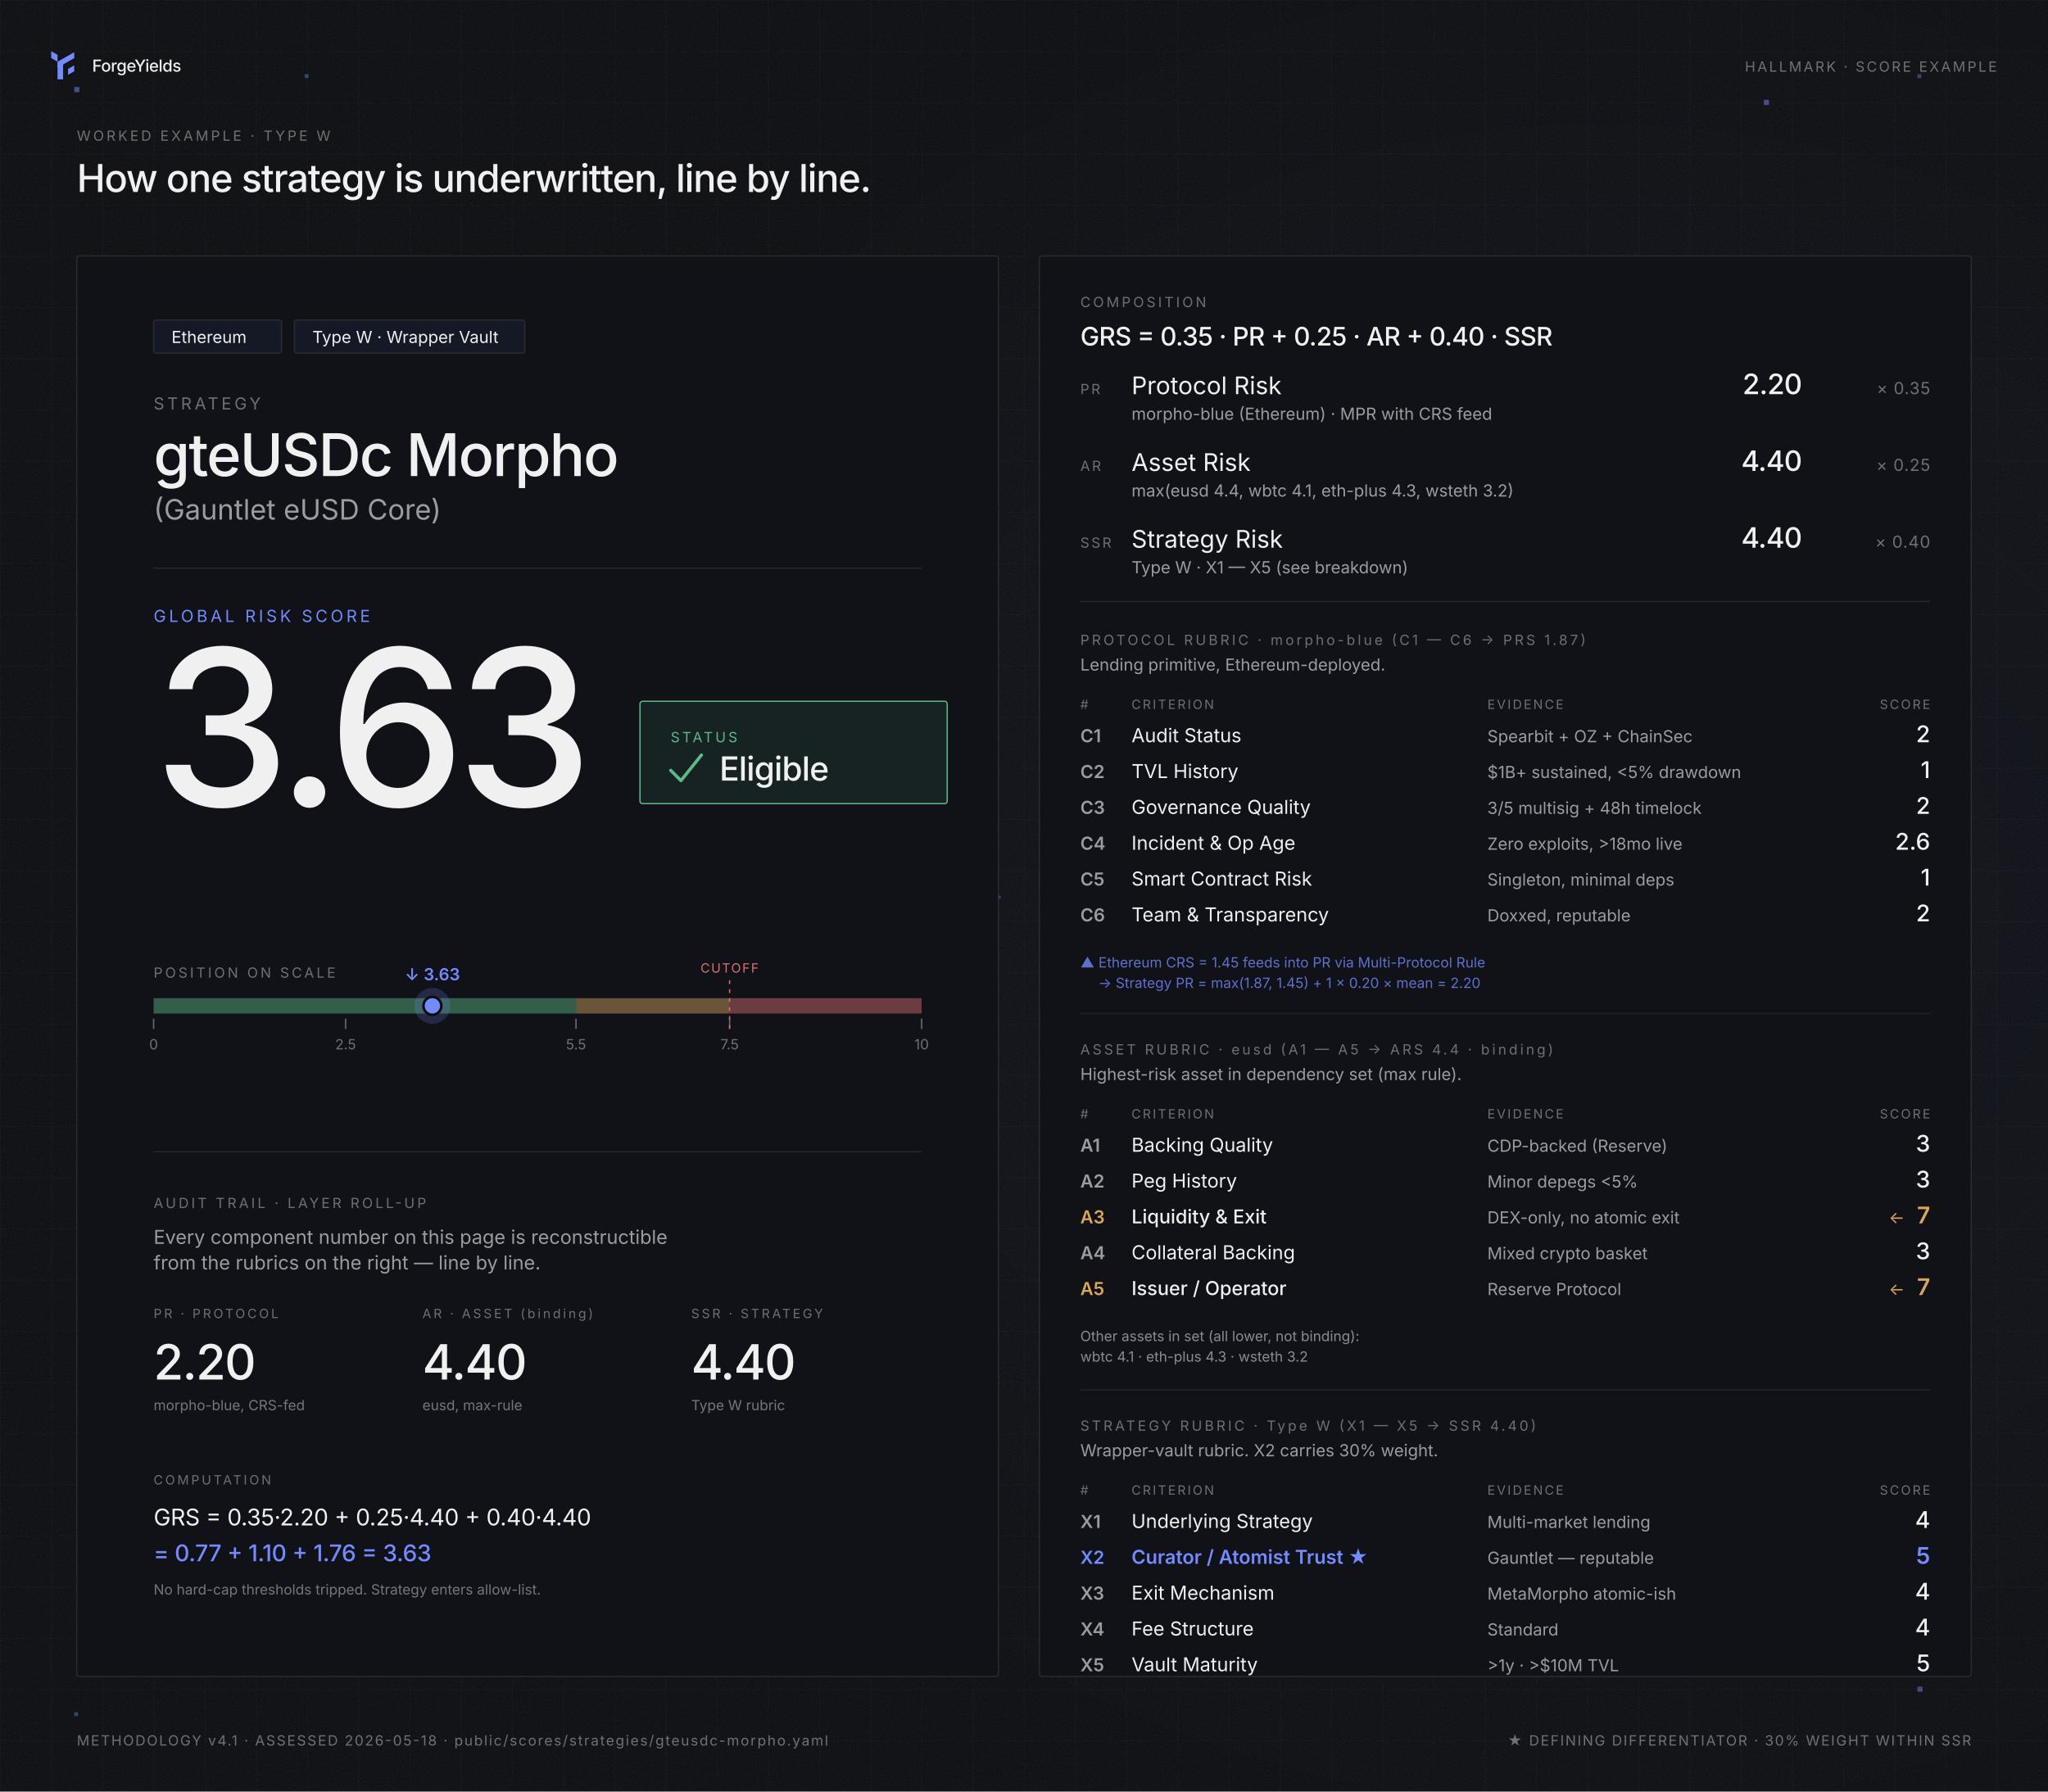
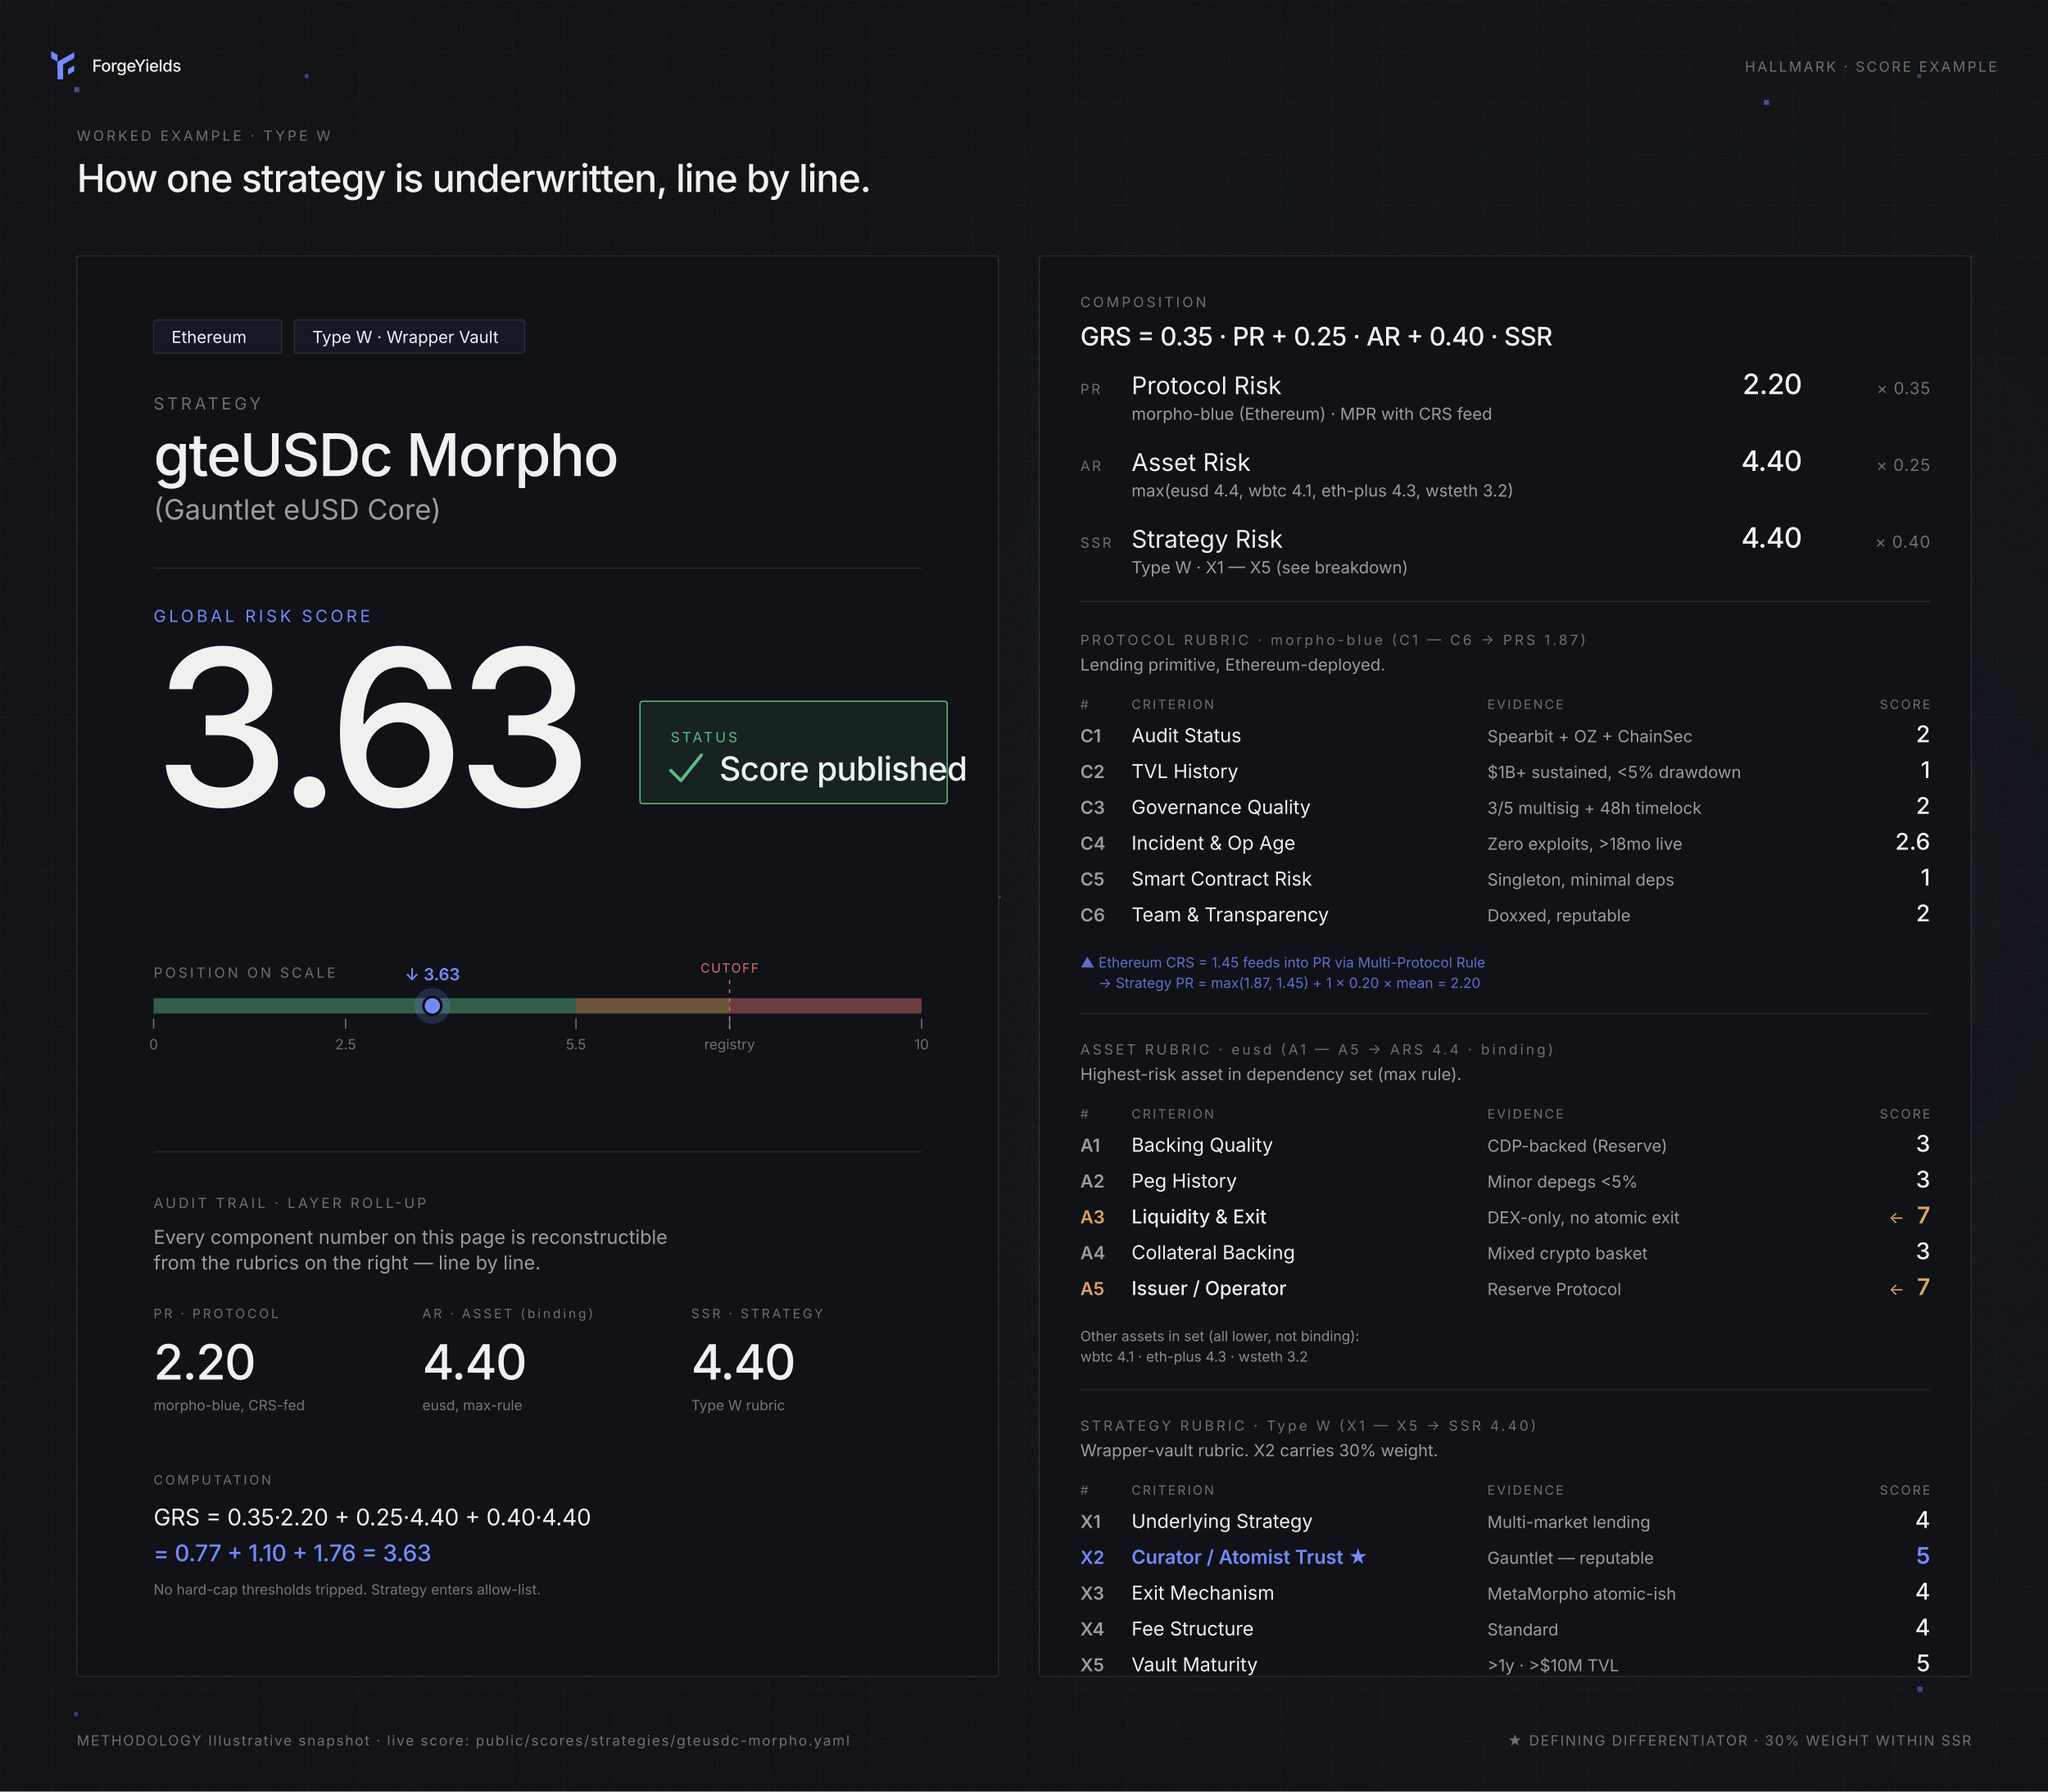
<svg xmlns="http://www.w3.org/2000/svg" width="1600" height="1400" viewBox="0 0 1600 1400">
  <defs>
    <pattern id="grid" x="0" y="0" width="40" height="40" patternUnits="userSpaceOnUse">
      <path d="M 40 0 L 0 0 0 40" fill="none" stroke="rgba(115,139,255,0.05)" stroke-width="1" />
    </pattern>
    <radialGradient id="rightWash" cx="78%" cy="50%" r="55%">
      <stop offset="0%" stop-color="rgba(115,139,255,0.05)" />
      <stop offset="100%" stop-color="rgba(115,139,255,0)" />
    </radialGradient>
    <filter id="grain" x="0%" y="0%" width="100%" height="100%">
      <feTurbulence type="fractalNoise" baseFrequency="0.85" numOctaves="2" seed="3" />
      <feColorMatrix values="0 0 0 0 1   0 0 0 0 1   0 0 0 0 1   0 0 0 0.18 0" />
      <feComposite in2="SourceGraphic" operator="in" />
    </filter>
  </defs>
  <rect width="1600" height="1400" fill="#0B0C0F" />
  <rect width="1600" height="1400" fill="url(#grid)" />
  <rect width="1600" height="1400" filter="url(#grain)" opacity="0.35" />
  <rect width="1600" height="1400" fill="url(#rightWash)" />
  <g fill="#738BFF">
    <rect x="58" y="68" width="4" height="4" opacity="0.5" />
    <rect x="238" y="58" width="3" height="3" opacity="0.4" />
    <rect x="1378" y="78" width="4" height="4" opacity="0.5" />
    <rect x="1498" y="58" width="3" height="3" opacity="0.4" />
    <rect x="58" y="1338" width="3" height="3" opacity="0.4" />
    <rect x="1498" y="1318" width="4" height="4" opacity="0.45" />
    <rect x="780" y="700" width="2" height="2" opacity="0.3" />
  </g>
  <g transform="translate(40,40)">
    <g transform="translate(0,0) scale(0.3006779,0.3006779)" fill="#738BFF">
      <path d="M 16.479 30.228 L 30.904 30.228 L 30.904 73.168 L 16.479 73.168 Z" />
      <path d="M 16.479 42.775 L 16.479 27.406 L 59.839 2.614 L 59.839 17.984 Z" />
      <path d="M 16.505 27.339 L 16.505 9.434 L 0 0 L 0.001 17.905 Z" />
      <path d="M 43.839 61.36 L 43.839 45.99 L 59.864 36.84 L 59.864 52.209 Z" />
    </g>
    <text x="32" y="16" font-family="&quot;Hanken Grotesk&quot;,&quot;Inter&quot;,system-ui,sans-serif" font-size="13" font-weight="500" fill="#F0F0F0" letter-spacing="-0.02em">ForgeYields</text>
  </g>
  <text x="1560" y="56" font-family="&quot;Hanken Grotesk&quot;,&quot;Inter&quot;,system-ui,sans-serif" font-size="11" letter-spacing="0.14em" fill="rgba(240,240,240,0.42)" text-anchor="end">HALLMARK · SCORE EXAMPLE</text>
  <g transform="translate(60, 110)">
    <text font-family="&quot;Hanken Grotesk&quot;,&quot;Inter&quot;,system-ui,sans-serif" font-size="11" letter-spacing="0.18em" fill="rgba(240,240,240,0.42)" y="0">WORKED EXAMPLE · TYPE W</text>
    <text font-family="&quot;Hanken Grotesk&quot;,&quot;Inter&quot;,system-ui,sans-serif" font-size="30" font-weight="500" letter-spacing="-0.025em" fill="#F0F0F0" y="40">How one strategy is underwritten, line by line.</text>
  </g>
  <g transform="translate(60, 200)">
    <rect width="720" height="1110" rx="2" fill="#101218" stroke="rgba(240,240,240,0.10)" />
    <g transform="translate(60, 50)">
      <g>
        <rect width="100" height="26" rx="2" fill="rgba(115,139,255,0.06)" stroke="rgba(240,240,240,0.10)" />
        <text font-family="&quot;Hanken Grotesk&quot;,&quot;Inter&quot;,system-ui,sans-serif" font-size="13" fill="#F0F0F0" x="14" y="18">Ethereum</text>
      </g>
      <g transform="translate(110, 0)">
        <rect width="180" height="26" rx="2" fill="rgba(115,139,255,0.06)" stroke="rgba(240,240,240,0.10)" />
        <text font-family="&quot;Hanken Grotesk&quot;,&quot;Inter&quot;,system-ui,sans-serif" font-size="13" fill="#F0F0F0" x="14" y="18">Type W · Wrapper Vault</text>
      </g>
    </g>
    <text font-family="&quot;Hanken Grotesk&quot;,&quot;Inter&quot;,system-ui,sans-serif" font-size="13" letter-spacing="0.18em" fill="rgba(240,240,240,0.42)" x="60" y="120">STRATEGY</text>
    <text font-family="&quot;Hanken Grotesk&quot;,&quot;Inter&quot;,system-ui,sans-serif" font-size="46" font-weight="500" letter-spacing="-0.025em" fill="#F0F0F0" x="60" y="172">gteUSDc Morpho</text>
    <text font-family="&quot;Hanken Grotesk&quot;,&quot;Inter&quot;,system-ui,sans-serif" font-size="22" fill="rgba(240,240,240,0.62)" x="60" y="206">(Gauntlet eUSD Core)</text>
    <line x1="60" y1="244" x2="660" y2="244" stroke="rgba(240,240,240,0.10)" />
    <text font-family="&quot;Hanken Grotesk&quot;,&quot;Inter&quot;,system-ui,sans-serif" font-size="13" letter-spacing="0.18em" fill="#738BFF" x="60" y="286">GLOBAL RISK SCORE</text>
    <text font-family="&quot;Hanken Grotesk&quot;,&quot;Inter&quot;,system-ui,sans-serif" font-size="170" font-weight="500" letter-spacing="-0.04em" fill="#F0F0F0" x="60" y="430">3.63</text>
    <g transform="translate(440, 348)">
      <rect width="240" height="80" rx="2" fill="rgba(93,186,136,0.10)" stroke="#5DBA88" stroke-width="1" />
      <text font-family="&quot;Hanken Grotesk&quot;,&quot;Inter&quot;,system-ui,sans-serif" font-size="11" letter-spacing="0.18em" fill="#5DBA88" x="24" y="32">STATUS</text>
      <g transform="translate(24, 56)">
        <path d="M 0 -2 L 8 6 L 24 -14" fill="none" stroke="#5DBA88" stroke-width="2.5" stroke-linecap="round" stroke-linejoin="round" />
      </g>
-       <text font-family="&quot;Hanken Grotesk&quot;,&quot;Inter&quot;,system-ui,sans-serif" font-size="26" font-weight="500" letter-spacing="-0.02em" fill="#F0F0F0" x="62" y="62">Eligible</text>
+       <text font-family="&quot;Hanken Grotesk&quot;,&quot;Inter&quot;,system-ui,sans-serif" font-size="26" font-weight="500" letter-spacing="-0.02em" fill="#F0F0F0" x="62" y="62">Score published</text>
    </g>
    <text font-family="&quot;Hanken Grotesk&quot;,&quot;Inter&quot;,system-ui,sans-serif" font-size="11" letter-spacing="0.18em" fill="rgba(240,240,240,0.42)" x="60" y="564">POSITION ON SCALE</text>
    <rect x="60" y="580" width="330" height="12" fill="#5DBA88" opacity="0.45" />
    <rect x="390" y="580" width="120" height="12" fill="#D9A55D" opacity="0.45" />
    <rect x="510" y="580" width="150" height="12" fill="#D97070" opacity="0.45" />
    <g font-family="&quot;Hanken Grotesk&quot;,&quot;Inter&quot;,system-ui,sans-serif" font-size="11" fill="rgba(240,240,240,0.42)">
      <line x1="60" y1="596" x2="60" y2="604" stroke="rgba(240,240,240,0.42)" />
      <text x="60" y="620" text-anchor="middle">0</text>
      <line x1="210" y1="596" x2="210" y2="604" stroke="rgba(240,240,240,0.42)" />
      <text x="210" y="620" text-anchor="middle">2.5</text>
      <line x1="390" y1="596" x2="390" y2="604" stroke="rgba(240,240,240,0.42)" />
      <text x="390" y="620" text-anchor="middle">5.5</text>
      <line x1="510" y1="596" x2="510" y2="604" stroke="rgba(240,240,240,0.42)" />
-       <text x="510" y="620" text-anchor="middle">7.5</text>
+       <text x="510" y="620" text-anchor="middle">registry</text>
      <line x1="660" y1="596" x2="660" y2="604" stroke="rgba(240,240,240,0.42)" />
      <text x="660" y="620" text-anchor="middle">10</text>
    </g>
    <line x1="510" y1="566" x2="510" y2="606" stroke="#D97070" stroke-dasharray="3 4" stroke-width="1" />
    <text font-family="&quot;Hanken Grotesk&quot;,&quot;Inter&quot;,system-ui,sans-serif" font-size="10" letter-spacing="0.10em" fill="#D97070" x="510" y="560" text-anchor="middle">CUTOFF</text>
    <g transform="translate(277.8, 586)">
      <circle r="14" fill="#738BFF" opacity="0.2" />
      <circle r="7" fill="#738BFF" stroke="#0B0C0F" stroke-width="2" />
    </g>
    <text font-family="&quot;Hanken Grotesk&quot;,&quot;Inter&quot;,system-ui,sans-serif" font-size="13" font-weight="600" fill="#738BFF" x="277.8" y="566" text-anchor="middle">↓ 3.63</text>
    <line x1="60" y1="700" x2="660" y2="700" stroke="rgba(240,240,240,0.10)" />
    <text font-family="&quot;Hanken Grotesk&quot;,&quot;Inter&quot;,system-ui,sans-serif" font-size="11" letter-spacing="0.18em" fill="rgba(240,240,240,0.42)" x="60" y="744">AUDIT TRAIL · LAYER ROLL-UP</text>
    <text font-family="&quot;Hanken Grotesk&quot;,&quot;Inter&quot;,system-ui,sans-serif" font-size="15" fill="rgba(240,240,240,0.62)" x="60" y="772">Every component number on this page is reconstructible</text>
    <text font-family="&quot;Hanken Grotesk&quot;,&quot;Inter&quot;,system-ui,sans-serif" font-size="15" fill="rgba(240,240,240,0.62)" x="60" y="792">from the rubrics on the right — line by line.</text>
    <g font-family="&quot;Hanken Grotesk&quot;,&quot;Inter&quot;,system-ui,sans-serif" transform="translate(60, 830)">
      <g>
        <text font-size="10" letter-spacing="0.18em" fill="rgba(240,240,240,0.42)" y="0">PR · PROTOCOL</text>
        <text font-size="38" font-weight="500" letter-spacing="-0.025em" fill="#F0F0F0" y="48">2.20</text>
        <text font-size="11" fill="rgba(240,240,240,0.45)" y="72">morpho-blue, CRS-fed</text>
      </g>
      <g transform="translate(210, 0)">
        <text font-size="10" letter-spacing="0.18em" fill="rgba(240,240,240,0.42)" y="0">AR · ASSET (binding)</text>
        <text font-size="38" font-weight="500" letter-spacing="-0.025em" fill="#F0F0F0" y="48">4.40</text>
        <text font-size="11" fill="rgba(240,240,240,0.45)" y="72">eusd, max-rule</text>
      </g>
      <g transform="translate(420, 0)">
        <text font-size="10" letter-spacing="0.18em" fill="rgba(240,240,240,0.42)" y="0">SSR · STRATEGY</text>
        <text font-size="38" font-weight="500" letter-spacing="-0.025em" fill="#F0F0F0" y="48">4.40</text>
        <text font-size="11" fill="rgba(240,240,240,0.45)" y="72">Type W rubric</text>
      </g>
    </g>
    <g font-family="&quot;Hanken Grotesk&quot;,&quot;Inter&quot;,system-ui,sans-serif" transform="translate(60, 960)">
      <text font-size="10" letter-spacing="0.18em" fill="rgba(240,240,240,0.42)" y="0">COMPUTATION</text>
      <text font-size="18" fill="#F0F0F0" y="32" letter-spacing="-0.01em">GRS = 0.35·2.20 + 0.25·4.40 + 0.40·4.40</text>
      <text font-size="18" font-weight="500" fill="#738BFF" y="60" letter-spacing="-0.01em">       = 0.77 + 1.10 + 1.76  =  3.63</text>
      <text font-size="11" fill="rgba(240,240,240,0.45)" y="86">No hard-cap thresholds tripped. Strategy enters allow-list.</text>
    </g>
  </g>
  <g transform="translate(812, 200)">
    <rect width="728" height="1110" rx="2" fill="#101218" stroke="rgba(240,240,240,0.10)" />
    <text font-family="&quot;Hanken Grotesk&quot;,&quot;Inter&quot;,system-ui,sans-serif" font-size="11" letter-spacing="0.18em" fill="rgba(240,240,240,0.42)" x="32" y="40">COMPOSITION</text>
    <text font-family="&quot;Hanken Grotesk&quot;,&quot;Inter&quot;,system-ui,sans-serif" font-size="20" font-weight="500" letter-spacing="-0.02em" fill="#F0F0F0" x="32" y="70">GRS = 0.35 · PR + 0.25 · AR + 0.40 · SSR</text>
    <g transform="translate(0, 108)">
      <text font-family="&quot;Hanken Grotesk&quot;,&quot;Inter&quot;,system-ui,sans-serif" font-size="11" letter-spacing="0.14em" fill="rgba(240,240,240,0.42)" x="32" y="0">PR</text>
      <text font-family="&quot;Hanken Grotesk&quot;,&quot;Inter&quot;,system-ui,sans-serif" font-size="19" fill="#F0F0F0" x="72" y="0">Protocol Risk</text>
      <text font-family="&quot;Hanken Grotesk&quot;,&quot;Inter&quot;,system-ui,sans-serif" font-size="13" fill="rgba(240,240,240,0.62)" x="72" y="20">morpho-blue (Ethereum) · MPR with CRS feed</text>
      <text font-family="&quot;Hanken Grotesk&quot;,&quot;Inter&quot;,system-ui,sans-serif" font-size="22" font-weight="500" letter-spacing="-0.02em" fill="#F0F0F0" x="596" y="0" text-anchor="end">2.20</text>
      <text font-family="&quot;Hanken Grotesk&quot;,&quot;Inter&quot;,system-ui,sans-serif" font-size="13" letter-spacing="0.04em" fill="rgba(240,240,240,0.42)" x="696" y="0" text-anchor="end">× 0.35</text>
    </g>
    <g transform="translate(0, 168)">
      <text font-family="&quot;Hanken Grotesk&quot;,&quot;Inter&quot;,system-ui,sans-serif" font-size="11" letter-spacing="0.14em" fill="rgba(240,240,240,0.42)" x="32" y="0">AR</text>
      <text font-family="&quot;Hanken Grotesk&quot;,&quot;Inter&quot;,system-ui,sans-serif" font-size="19" fill="#F0F0F0" x="72" y="0">Asset Risk</text>
      <text font-family="&quot;Hanken Grotesk&quot;,&quot;Inter&quot;,system-ui,sans-serif" font-size="13" fill="rgba(240,240,240,0.62)" x="72" y="20">max(eusd 4.4, wbtc 4.1, eth-plus 4.3, wsteth 3.2)</text>
      <text font-family="&quot;Hanken Grotesk&quot;,&quot;Inter&quot;,system-ui,sans-serif" font-size="22" font-weight="500" letter-spacing="-0.02em" fill="#F0F0F0" x="596" y="0" text-anchor="end">4.40</text>
      <text font-family="&quot;Hanken Grotesk&quot;,&quot;Inter&quot;,system-ui,sans-serif" font-size="13" letter-spacing="0.04em" fill="rgba(240,240,240,0.42)" x="696" y="0" text-anchor="end">× 0.25</text>
    </g>
    <g transform="translate(0, 228)">
      <text font-family="&quot;Hanken Grotesk&quot;,&quot;Inter&quot;,system-ui,sans-serif" font-size="11" letter-spacing="0.14em" fill="rgba(240,240,240,0.42)" x="32" y="0">SSR</text>
      <text font-family="&quot;Hanken Grotesk&quot;,&quot;Inter&quot;,system-ui,sans-serif" font-size="19" fill="#F0F0F0" x="72" y="0">Strategy Risk</text>
      <text font-family="&quot;Hanken Grotesk&quot;,&quot;Inter&quot;,system-ui,sans-serif" font-size="13" fill="rgba(240,240,240,0.62)" x="72" y="20">Type W · X1 — X5 (see breakdown)</text>
      <text font-family="&quot;Hanken Grotesk&quot;,&quot;Inter&quot;,system-ui,sans-serif" font-size="22" font-weight="500" letter-spacing="-0.02em" fill="#F0F0F0" x="596" y="0" text-anchor="end">4.40</text>
      <text font-family="&quot;Hanken Grotesk&quot;,&quot;Inter&quot;,system-ui,sans-serif" font-size="13" letter-spacing="0.04em" fill="rgba(240,240,240,0.42)" x="696" y="0" text-anchor="end">× 0.40</text>
    </g>
    <line x1="32" y1="270" x2="696" y2="270" stroke="rgba(240,240,240,0.10)" />
    <text font-family="&quot;Hanken Grotesk&quot;,&quot;Inter&quot;,system-ui,sans-serif" font-size="11" letter-spacing="0.18em" fill="rgba(240,240,240,0.42)" x="32" y="304">PROTOCOL RUBRIC · morpho-blue  (C1 — C6  →  PRS 1.87)</text>
    <text font-family="&quot;Hanken Grotesk&quot;,&quot;Inter&quot;,system-ui,sans-serif" font-size="13" fill="rgba(240,240,240,0.62)" x="32" y="324">Lending primitive, Ethereum-deployed.</text>
    <g transform="translate(0, 354)">
      <text font-family="&quot;Hanken Grotesk&quot;,&quot;Inter&quot;,system-ui,sans-serif" font-size="10" letter-spacing="0.14em" fill="rgba(240,240,240,0.42)" x="32" y="0">#</text>
      <text font-family="&quot;Hanken Grotesk&quot;,&quot;Inter&quot;,system-ui,sans-serif" font-size="10" letter-spacing="0.14em" fill="rgba(240,240,240,0.42)" x="72" y="0">CRITERION</text>
      <text font-family="&quot;Hanken Grotesk&quot;,&quot;Inter&quot;,system-ui,sans-serif" font-size="10" letter-spacing="0.14em" fill="rgba(240,240,240,0.42)" x="350" y="0">EVIDENCE</text>
      <text font-family="&quot;Hanken Grotesk&quot;,&quot;Inter&quot;,system-ui,sans-serif" font-size="10" letter-spacing="0.14em" fill="rgba(240,240,240,0.42)" x="696" y="0" text-anchor="end">SCORE</text>
    </g>
    <g font-family="&quot;Hanken Grotesk&quot;,&quot;Inter&quot;,system-ui,sans-serif">
      <g transform="translate(0, 380)">
        <text font-size="14" font-weight="600" fill="rgba(240,240,240,0.62)" x="32" y="0">C1</text>
        <text font-size="15" fill="#F0F0F0" x="72" y="0">Audit Status</text>
        <text font-size="13" fill="rgba(240,240,240,0.62)" x="350" y="0">Spearbit + OZ + ChainSec</text>
        <text font-size="18" font-weight="500" fill="#F0F0F0" x="696" y="0" text-anchor="end">2</text>
      </g>
      <g transform="translate(0, 408)">
        <text font-size="14" font-weight="600" fill="rgba(240,240,240,0.62)" x="32" y="0">C2</text>
        <text font-size="15" fill="#F0F0F0" x="72" y="0">TVL History</text>
        <text font-size="13" fill="rgba(240,240,240,0.62)" x="350" y="0">$1B+ sustained, &lt;5% drawdown</text>
        <text font-size="18" font-weight="500" fill="#F0F0F0" x="696" y="0" text-anchor="end">1</text>
      </g>
      <g transform="translate(0, 436)">
        <text font-size="14" font-weight="600" fill="rgba(240,240,240,0.62)" x="32" y="0">C3</text>
        <text font-size="15" fill="#F0F0F0" x="72" y="0">Governance Quality</text>
        <text font-size="13" fill="rgba(240,240,240,0.62)" x="350" y="0">3/5 multisig + 48h timelock</text>
        <text font-size="18" font-weight="500" fill="#F0F0F0" x="696" y="0" text-anchor="end">2</text>
      </g>
      <g transform="translate(0, 464)">
        <text font-size="14" font-weight="600" fill="rgba(240,240,240,0.62)" x="32" y="0">C4</text>
        <text font-size="15" fill="#F0F0F0" x="72" y="0">Incident &amp; Op Age</text>
        <text font-size="13" fill="rgba(240,240,240,0.62)" x="350" y="0">Zero exploits, &gt;18mo live</text>
        <text font-size="18" font-weight="500" fill="#F0F0F0" x="696" y="0" text-anchor="end">2.6</text>
      </g>
      <g transform="translate(0, 492)">
        <text font-size="14" font-weight="600" fill="rgba(240,240,240,0.62)" x="32" y="0">C5</text>
        <text font-size="15" fill="#F0F0F0" x="72" y="0">Smart Contract Risk</text>
        <text font-size="13" fill="rgba(240,240,240,0.62)" x="350" y="0">Singleton, minimal deps</text>
        <text font-size="18" font-weight="500" fill="#F0F0F0" x="696" y="0" text-anchor="end">1</text>
      </g>
      <g transform="translate(0, 520)">
        <text font-size="14" font-weight="600" fill="rgba(240,240,240,0.62)" x="32" y="0">C6</text>
        <text font-size="15" fill="#F0F0F0" x="72" y="0">Team &amp; Transparency</text>
        <text font-size="13" fill="rgba(240,240,240,0.62)" x="350" y="0">Doxxed, reputable</text>
        <text font-size="18" font-weight="500" fill="#F0F0F0" x="696" y="0" text-anchor="end">2</text>
      </g>
    </g>
    <text font-family="&quot;Hanken Grotesk&quot;,&quot;Inter&quot;,system-ui,sans-serif" font-size="11" fill="rgba(115,139,255,0.78)" x="32" y="556">▲ Ethereum CRS = 1.45 feeds into PR via Multi-Protocol Rule</text>
    <text font-family="&quot;Hanken Grotesk&quot;,&quot;Inter&quot;,system-ui,sans-serif" font-size="11" fill="rgba(115,139,255,0.78)" x="46" y="572">→ Strategy PR = max(1.87, 1.45) + 1 × 0.20 × mean = 2.20</text>
    <line x1="32" y1="592" x2="696" y2="592" stroke="rgba(240,240,240,0.08)" />
    <text font-family="&quot;Hanken Grotesk&quot;,&quot;Inter&quot;,system-ui,sans-serif" font-size="11" letter-spacing="0.18em" fill="rgba(240,240,240,0.42)" x="32" y="624">ASSET RUBRIC · eusd  (A1 — A5  →  ARS 4.4  ·  binding)</text>
    <text font-family="&quot;Hanken Grotesk&quot;,&quot;Inter&quot;,system-ui,sans-serif" font-size="13" fill="rgba(240,240,240,0.62)" x="32" y="644">Highest-risk asset in dependency set (max rule).</text>
    <g transform="translate(0, 674)">
      <text font-family="&quot;Hanken Grotesk&quot;,&quot;Inter&quot;,system-ui,sans-serif" font-size="10" letter-spacing="0.14em" fill="rgba(240,240,240,0.42)" x="32" y="0">#</text>
      <text font-family="&quot;Hanken Grotesk&quot;,&quot;Inter&quot;,system-ui,sans-serif" font-size="10" letter-spacing="0.14em" fill="rgba(240,240,240,0.42)" x="72" y="0">CRITERION</text>
      <text font-family="&quot;Hanken Grotesk&quot;,&quot;Inter&quot;,system-ui,sans-serif" font-size="10" letter-spacing="0.14em" fill="rgba(240,240,240,0.42)" x="350" y="0">EVIDENCE</text>
      <text font-family="&quot;Hanken Grotesk&quot;,&quot;Inter&quot;,system-ui,sans-serif" font-size="10" letter-spacing="0.14em" fill="rgba(240,240,240,0.42)" x="696" y="0" text-anchor="end">SCORE</text>
    </g>
    <g font-family="&quot;Hanken Grotesk&quot;,&quot;Inter&quot;,system-ui,sans-serif">
      <g transform="translate(0, 700)">
        <text font-size="14" font-weight="600" fill="rgba(240,240,240,0.62)" x="32" y="0">A1</text>
        <text font-size="15" fill="#F0F0F0" x="72" y="0">Backing Quality</text>
        <text font-size="13" fill="rgba(240,240,240,0.62)" x="350" y="0">CDP-backed (Reserve)</text>
        <text font-size="18" font-weight="500" fill="#F0F0F0" x="696" y="0" text-anchor="end">3</text>
      </g>
      <g transform="translate(0, 728)">
        <text font-size="14" font-weight="600" fill="rgba(240,240,240,0.62)" x="32" y="0">A2</text>
        <text font-size="15" fill="#F0F0F0" x="72" y="0">Peg History</text>
        <text font-size="13" fill="rgba(240,240,240,0.62)" x="350" y="0">Minor depegs &lt;5%</text>
        <text font-size="18" font-weight="500" fill="#F0F0F0" x="696" y="0" text-anchor="end">3</text>
      </g>
      <g transform="translate(0, 756)">
        <text font-size="14" font-weight="600" fill="#D9A55D" x="32" y="0">A3</text>
        <text font-size="15" font-weight="500" fill="#F0F0F0" x="72" y="0">Liquidity &amp; Exit</text>
        <text font-size="13" fill="rgba(240,240,240,0.62)" x="350" y="0">DEX-only, no atomic exit</text>
        <text font-size="18" font-weight="600" fill="#D9A55D" x="696" y="0" text-anchor="end">7</text>
        <text font-size="13" fill="#D9A55D" x="676" y="0" text-anchor="end">←</text>
      </g>
      <g transform="translate(0, 784)">
        <text font-size="14" font-weight="600" fill="rgba(240,240,240,0.62)" x="32" y="0">A4</text>
        <text font-size="15" fill="#F0F0F0" x="72" y="0">Collateral Backing</text>
        <text font-size="13" fill="rgba(240,240,240,0.62)" x="350" y="0">Mixed crypto basket</text>
        <text font-size="18" font-weight="500" fill="#F0F0F0" x="696" y="0" text-anchor="end">3</text>
      </g>
      <g transform="translate(0, 812)">
        <text font-size="14" font-weight="600" fill="#D9A55D" x="32" y="0">A5</text>
        <text font-size="15" font-weight="500" fill="#F0F0F0" x="72" y="0">Issuer / Operator</text>
        <text font-size="13" fill="rgba(240,240,240,0.62)" x="350" y="0">Reserve Protocol</text>
        <text font-size="18" font-weight="600" fill="#D9A55D" x="696" y="0" text-anchor="end">7</text>
        <text font-size="13" fill="#D9A55D" x="676" y="0" text-anchor="end">←</text>
      </g>
    </g>
    <text font-family="&quot;Hanken Grotesk&quot;,&quot;Inter&quot;,system-ui,sans-serif" font-size="11" fill="rgba(240,240,240,0.55)" x="32" y="848">Other assets in set (all lower, not binding):</text>
    <text font-family="&quot;Hanken Grotesk&quot;,&quot;Inter&quot;,system-ui,sans-serif" font-size="11" fill="rgba(240,240,240,0.55)" x="32" y="864">wbtc 4.1  ·  eth-plus 4.3  ·  wsteth 3.2</text>
    <line x1="32" y1="886" x2="696" y2="886" stroke="rgba(240,240,240,0.08)" />
    <text font-family="&quot;Hanken Grotesk&quot;,&quot;Inter&quot;,system-ui,sans-serif" font-size="11" letter-spacing="0.18em" fill="rgba(240,240,240,0.42)" x="32" y="918">STRATEGY RUBRIC · Type W  (X1 — X5  →  SSR 4.40)</text>
    <text font-family="&quot;Hanken Grotesk&quot;,&quot;Inter&quot;,system-ui,sans-serif" font-size="13" fill="rgba(240,240,240,0.62)" x="32" y="938">Wrapper-vault rubric. X2 carries 30% weight.</text>
    <g transform="translate(0, 968)">
      <text font-family="&quot;Hanken Grotesk&quot;,&quot;Inter&quot;,system-ui,sans-serif" font-size="10" letter-spacing="0.14em" fill="rgba(240,240,240,0.42)" x="32" y="0">#</text>
      <text font-family="&quot;Hanken Grotesk&quot;,&quot;Inter&quot;,system-ui,sans-serif" font-size="10" letter-spacing="0.14em" fill="rgba(240,240,240,0.42)" x="72" y="0">CRITERION</text>
      <text font-family="&quot;Hanken Grotesk&quot;,&quot;Inter&quot;,system-ui,sans-serif" font-size="10" letter-spacing="0.14em" fill="rgba(240,240,240,0.42)" x="350" y="0">EVIDENCE</text>
      <text font-family="&quot;Hanken Grotesk&quot;,&quot;Inter&quot;,system-ui,sans-serif" font-size="10" letter-spacing="0.14em" fill="rgba(240,240,240,0.42)" x="696" y="0" text-anchor="end">SCORE</text>
    </g>
    <g font-family="&quot;Hanken Grotesk&quot;,&quot;Inter&quot;,system-ui,sans-serif">
      <g transform="translate(0, 994)">
        <text font-size="14" font-weight="600" fill="rgba(240,240,240,0.62)" x="32" y="0">X1</text>
        <text font-size="15" fill="#F0F0F0" x="72" y="0">Underlying Strategy</text>
        <text font-size="13" fill="rgba(240,240,240,0.62)" x="350" y="0">Multi-market lending</text>
        <text font-size="18" font-weight="500" fill="#F0F0F0" x="696" y="0" text-anchor="end">4</text>
      </g>
      <g transform="translate(0, 1022)">
        <text font-size="14" font-weight="600" fill="#738BFF" x="32" y="0">X2</text>
        <text font-size="15" font-weight="600" fill="#738BFF" x="72" y="0">Curator / Atomist Trust  ★</text>
        <text font-size="13" fill="rgba(240,240,240,0.62)" x="350" y="0">Gauntlet — reputable</text>
        <text font-size="18" font-weight="600" fill="#738BFF" x="696" y="0" text-anchor="end">5</text>
      </g>
      <g transform="translate(0, 1050)">
        <text font-size="14" font-weight="600" fill="rgba(240,240,240,0.62)" x="32" y="0">X3</text>
        <text font-size="15" fill="#F0F0F0" x="72" y="0">Exit Mechanism</text>
        <text font-size="13" fill="rgba(240,240,240,0.62)" x="350" y="0">MetaMorpho atomic-ish</text>
        <text font-size="18" font-weight="500" fill="#F0F0F0" x="696" y="0" text-anchor="end">4</text>
      </g>
      <g transform="translate(0, 1078)">
        <text font-size="14" font-weight="600" fill="rgba(240,240,240,0.62)" x="32" y="0">X4</text>
        <text font-size="15" fill="#F0F0F0" x="72" y="0">Fee Structure</text>
        <text font-size="13" fill="rgba(240,240,240,0.62)" x="350" y="0">Standard</text>
        <text font-size="18" font-weight="500" fill="#F0F0F0" x="696" y="0" text-anchor="end">4</text>
      </g>
      <g transform="translate(0, 1106)">
        <text font-size="14" font-weight="600" fill="rgba(240,240,240,0.62)" x="32" y="0">X5</text>
        <text font-size="15" fill="#F0F0F0" x="72" y="0">Vault Maturity</text>
        <text font-size="13" fill="rgba(240,240,240,0.62)" x="350" y="0">&gt;1y · &gt;$10M TVL</text>
        <text font-size="18" font-weight="500" fill="#F0F0F0" x="696" y="0" text-anchor="end">5</text>
      </g>
    </g>
  </g>
-   <text x="60" y="1364" font-family="&quot;Hanken Grotesk&quot;,&quot;Inter&quot;,system-ui,sans-serif" font-size="11" letter-spacing="0.10em" fill="rgba(240,240,240,0.42)">METHODOLOGY v4.1 · ASSESSED 2026-05-18 · public/scores/strategies/gteusdc-morpho.yaml</text>
+   <text x="60" y="1364" font-family="&quot;Hanken Grotesk&quot;,&quot;Inter&quot;,system-ui,sans-serif" font-size="11" letter-spacing="0.10em" fill="rgba(240,240,240,0.42)">METHODOLOGY Illustrative snapshot · live score: public/scores/strategies/gteusdc-morpho.yaml</text>
  <text x="1540" y="1364" font-family="&quot;Hanken Grotesk&quot;,&quot;Inter&quot;,system-ui,sans-serif" font-size="11" letter-spacing="0.10em" fill="rgba(240,240,240,0.42)" text-anchor="end">★ DEFINING DIFFERENTIATOR · 30% WEIGHT WITHIN SSR</text>
</svg>
